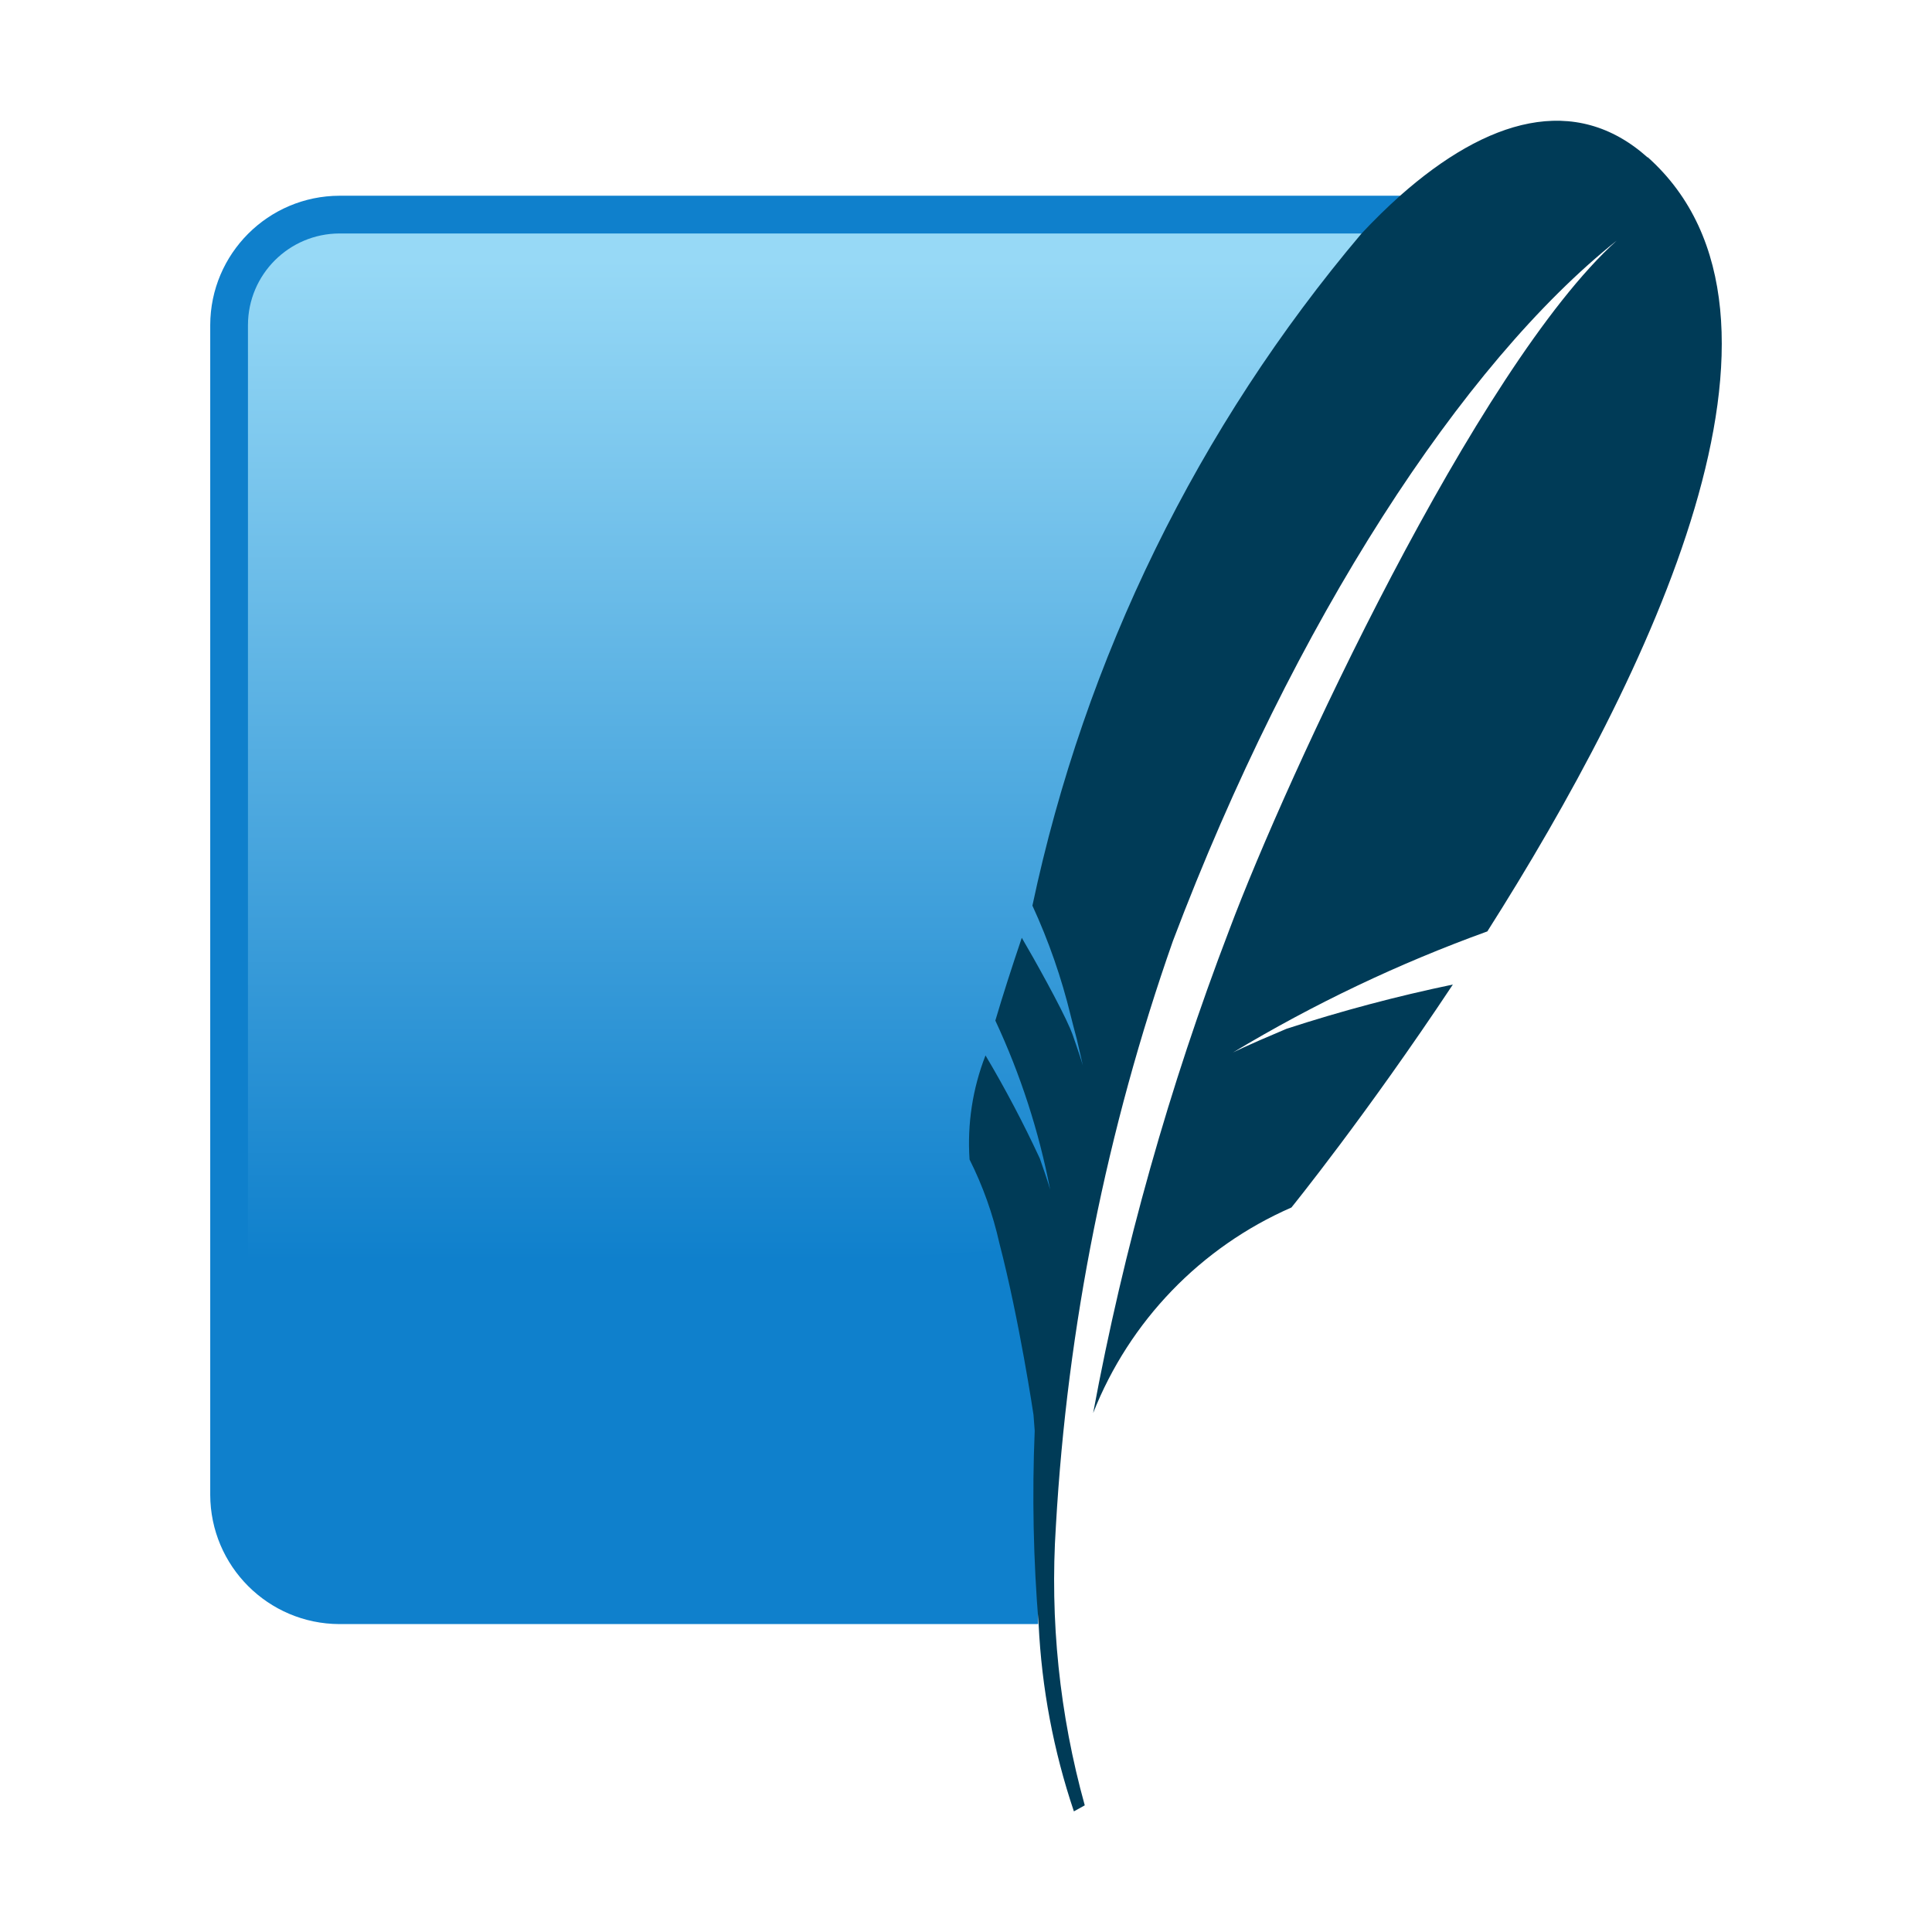
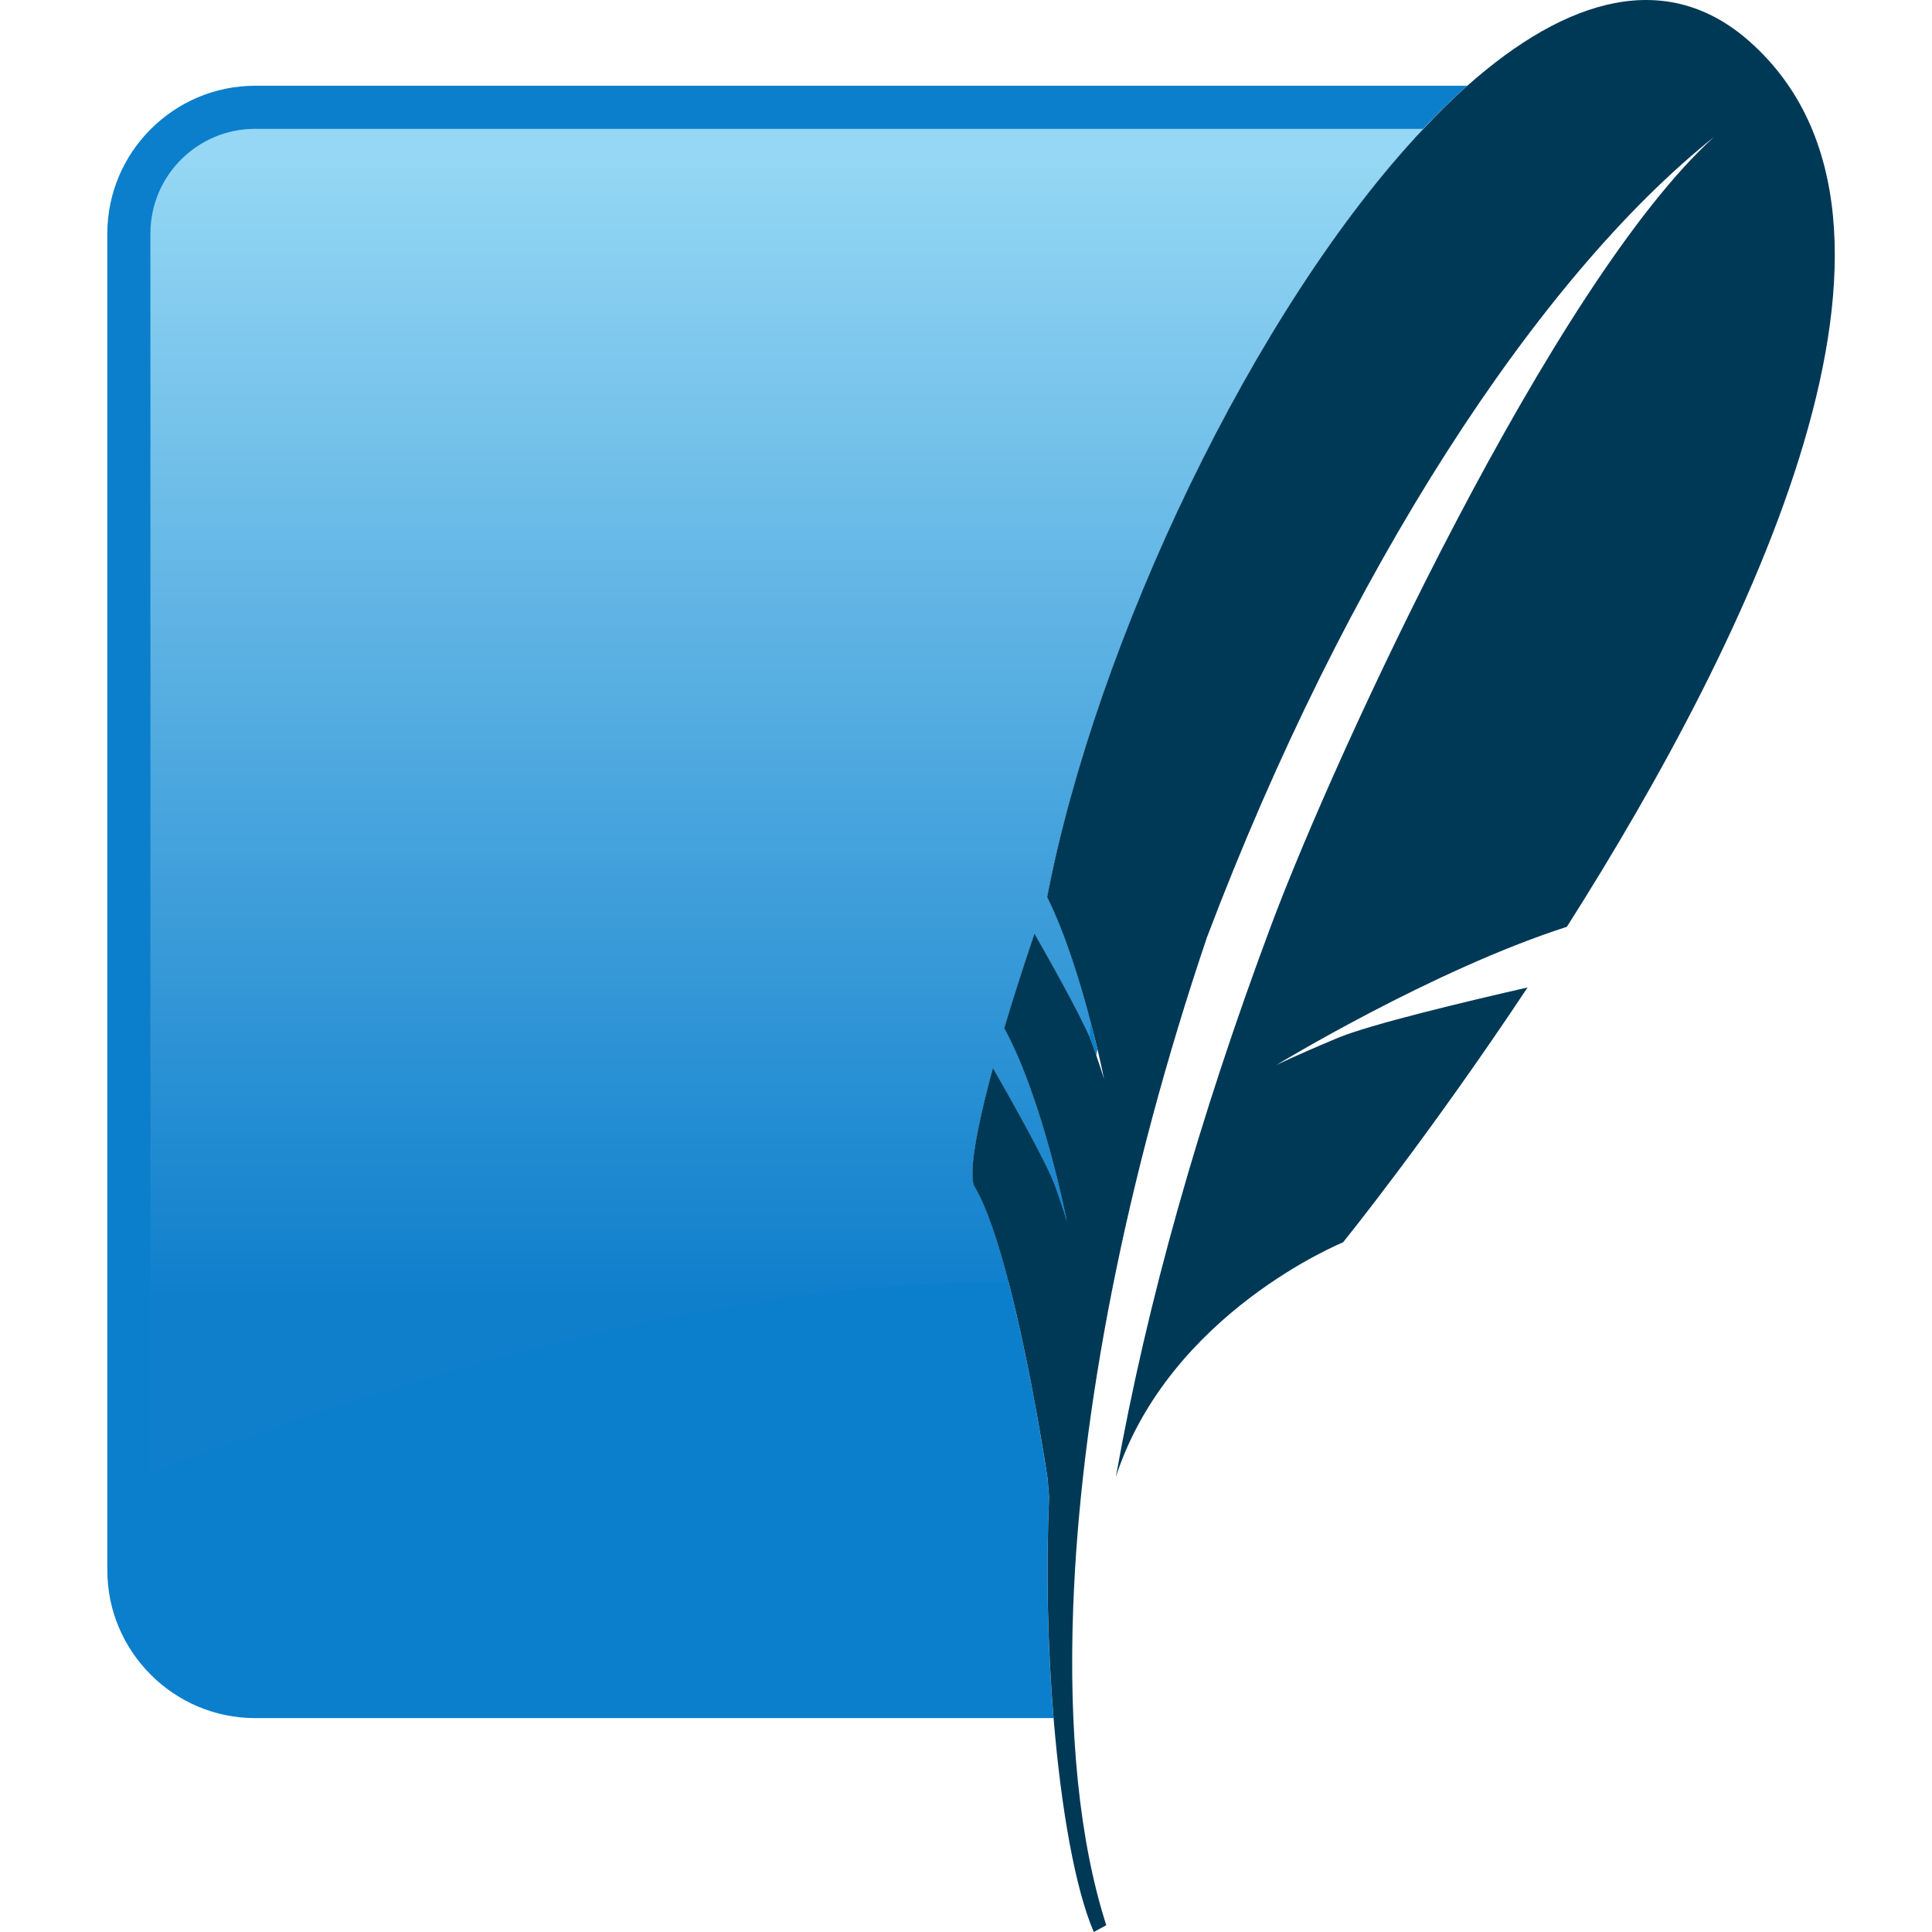
- <svg xmlns="http://www.w3.org/2000/svg" width="32" height="32" viewBox="0 0 32 32">
+ <svg viewBox="0 0 128 128">
  <defs>
-     <linearGradient id="vscodeIconsFileTypeSqlite0" x1="-118.318" x2="-116.751" y1="45.638" y2="45.638" gradientTransform="matrix(0 11.486 11.486 0 -510.889 1363.307)" gradientUnits="userSpaceOnUse">
-       <stop offset="0" stop-color="#97d9f6" />
-       <stop offset=".92" stop-color="#0f80cc" />
-       <stop offset="1" stop-color="#0f80cc" />
+     <linearGradient id="sqlite-original-a" x1="-15.615" x2="-6.741" y1="-9.108" y2="-9.108" gradientTransform="rotate(90 -90.486 64.634) scale(9.2712)" gradientUnits="userSpaceOnUse">
+       <stop stop-color="#95d7f4" offset="0" />
+       <stop stop-color="#0f7fcc" offset=".92" />
+       <stop stop-color="#0f7fcc" offset="1" />
    </linearGradient>
  </defs>
-   <path fill="#0f80cc" d="M23.192 3.242H5.623a2.147 2.147 0 0 0-2.141 2.141v19.376A2.147 2.147 0 0 0 5.623 26.9h11.572c-.132-5.758 1.835-16.932 5.997-23.658" />
-   <path fill="url(#vscodeIconsFileTypeSqlite0)" d="M22.554 3.867H5.623a1.52 1.52 0 0 0-1.516 1.516v17.962a42 42 0 0 1 13.569-2.684a123.6 123.6 0 0 1 4.878-16.794" />
-   <path fill="#003b57" d="M27.29 2.608c-1.2-1.073-2.66-.642-4.1.634q-.32.286-.638.625A25.4 25.4 0 0 0 17.1 15a10 10 0 0 1 .634 1.822c.036.14.069.272.1.384c.062.265.1.437.1.437s-.022-.083-.113-.346l-.059-.17l-.038-.094c-.16-.373-.6-1.16-.8-1.5c-.167.493-.315.954-.438 1.371a12 12 0 0 1 .908 2.8s-.03-.115-.171-.515a19 19 0 0 0-.9-1.708a4 4 0 0 0-.264 1.724a6 6 0 0 1 .493 1.383c.334 1.283.566 2.846.566 2.846l.02.263a26 26 0 0 0 .065 3.205a11.4 11.4 0 0 0 .584 3.1l.18-.1a13.9 13.9 0 0 1-.478-4.628a35.3 35.3 0 0 1 1.938-9.688c2.01-5.308 4.8-9.568 7.35-11.6c-2.326 2.1-5.474 8.9-6.417 11.418a45.7 45.7 0 0 0-2.254 8A6.2 6.2 0 0 1 21.39 20s1.233-1.521 2.674-3.693a26 26 0 0 0-2.755.733c-.7.294-.889.394-.889.394a24 24 0 0 1 4.215-2.007c2.676-4.215 5.592-10.2 2.656-12.824" />
+   <path d="M69.5 99.176c-.059-.73-.094-1.2-.094-1.2S67.2 83.087 64.57 78.642c-.414-.707.043-3.594 1.207-7.88.68 1.169 3.54 6.192 4.118 7.81.648 1.824.78 2.347.78 2.347s-1.57-8.082-4.144-12.797a162.286 162.286 0 012.004-6.265c.973 1.71 3.313 5.859 3.828 7.3.102.293.192.543.27.774.023-.137.05-.274.074-.414-.59-2.504-1.75-6.86-3.336-10.082 3.52-18.328 15.531-42.824 27.84-53.754H16.9c-5.387 0-9.789 4.406-9.789 9.789v88.57c0 5.383 4.406 9.789 9.79 9.789h52.897a118.657 118.657 0 01-.297-14.652" fill="#0b7fcc" />
+   <path d="M65.777 70.762c.68 1.168 3.54 6.188 4.117 7.809.649 1.824.781 2.347.781 2.347s-1.57-8.082-4.144-12.797a164.535 164.535 0 012.004-6.27c.887 1.567 2.922 5.169 3.652 6.872l.082-.961c-.648-2.496-1.633-5.766-2.898-8.328 3.242-16.871 13.68-38.97 24.926-50.898H16.899a6.94 6.94 0 00-6.934 6.933v82.11c17.527-6.731 38.664-12.88 56.855-12.614-.672-2.605-1.441-4.96-2.25-6.324-.414-.707.043-3.597 1.207-7.879" fill="url(#sqlite-original-a)" />
+   <path d="M115.95 2.781c-5.5-4.906-12.164-2.933-18.734 2.899a44.347 44.347 0 00-2.914 2.859c-11.25 11.926-21.684 34.023-24.926 50.895 1.262 2.563 2.25 5.832 2.894 8.328.168.64.32 1.242.442 1.754.285 1.207.437 1.996.437 1.996s-.101-.383-.515-1.582c-.078-.23-.168-.484-.27-.773-.043-.125-.105-.274-.172-.434-.734-1.703-2.765-5.305-3.656-6.867-.762 2.25-1.437 4.36-2.004 6.265 2.578 4.715 4.149 12.797 4.149 12.797s-.137-.523-.782-2.347c-.578-1.621-3.441-6.64-4.117-7.809-1.164 4.281-1.625 7.172-1.207 7.88.809 1.362 1.574 3.722 2.25 6.323 1.524 5.867 2.586 13.012 2.586 13.012s.031.469.094 1.2a118.653 118.653 0 00.297 14.651c.504 6.11 1.453 11.363 2.664 14.172l.828-.449c-1.781-5.535-2.504-12.793-2.188-21.156.48-12.793 3.422-28.215 8.856-44.289 9.191-24.27 21.938-43.738 33.602-53.035-10.633 9.602-25.023 40.684-29.332 52.195-4.82 12.891-8.238 24.984-10.301 36.574 3.55-10.863 15.047-15.53 15.047-15.53s5.637-6.958 12.227-16.888c-3.95.903-10.43 2.442-12.598 3.352-3.2 1.344-4.067 1.8-4.067 1.8s10.371-6.312 19.27-9.171c12.234-19.27 25.562-46.648 12.141-58.621" fill="#003956" />
</svg>
